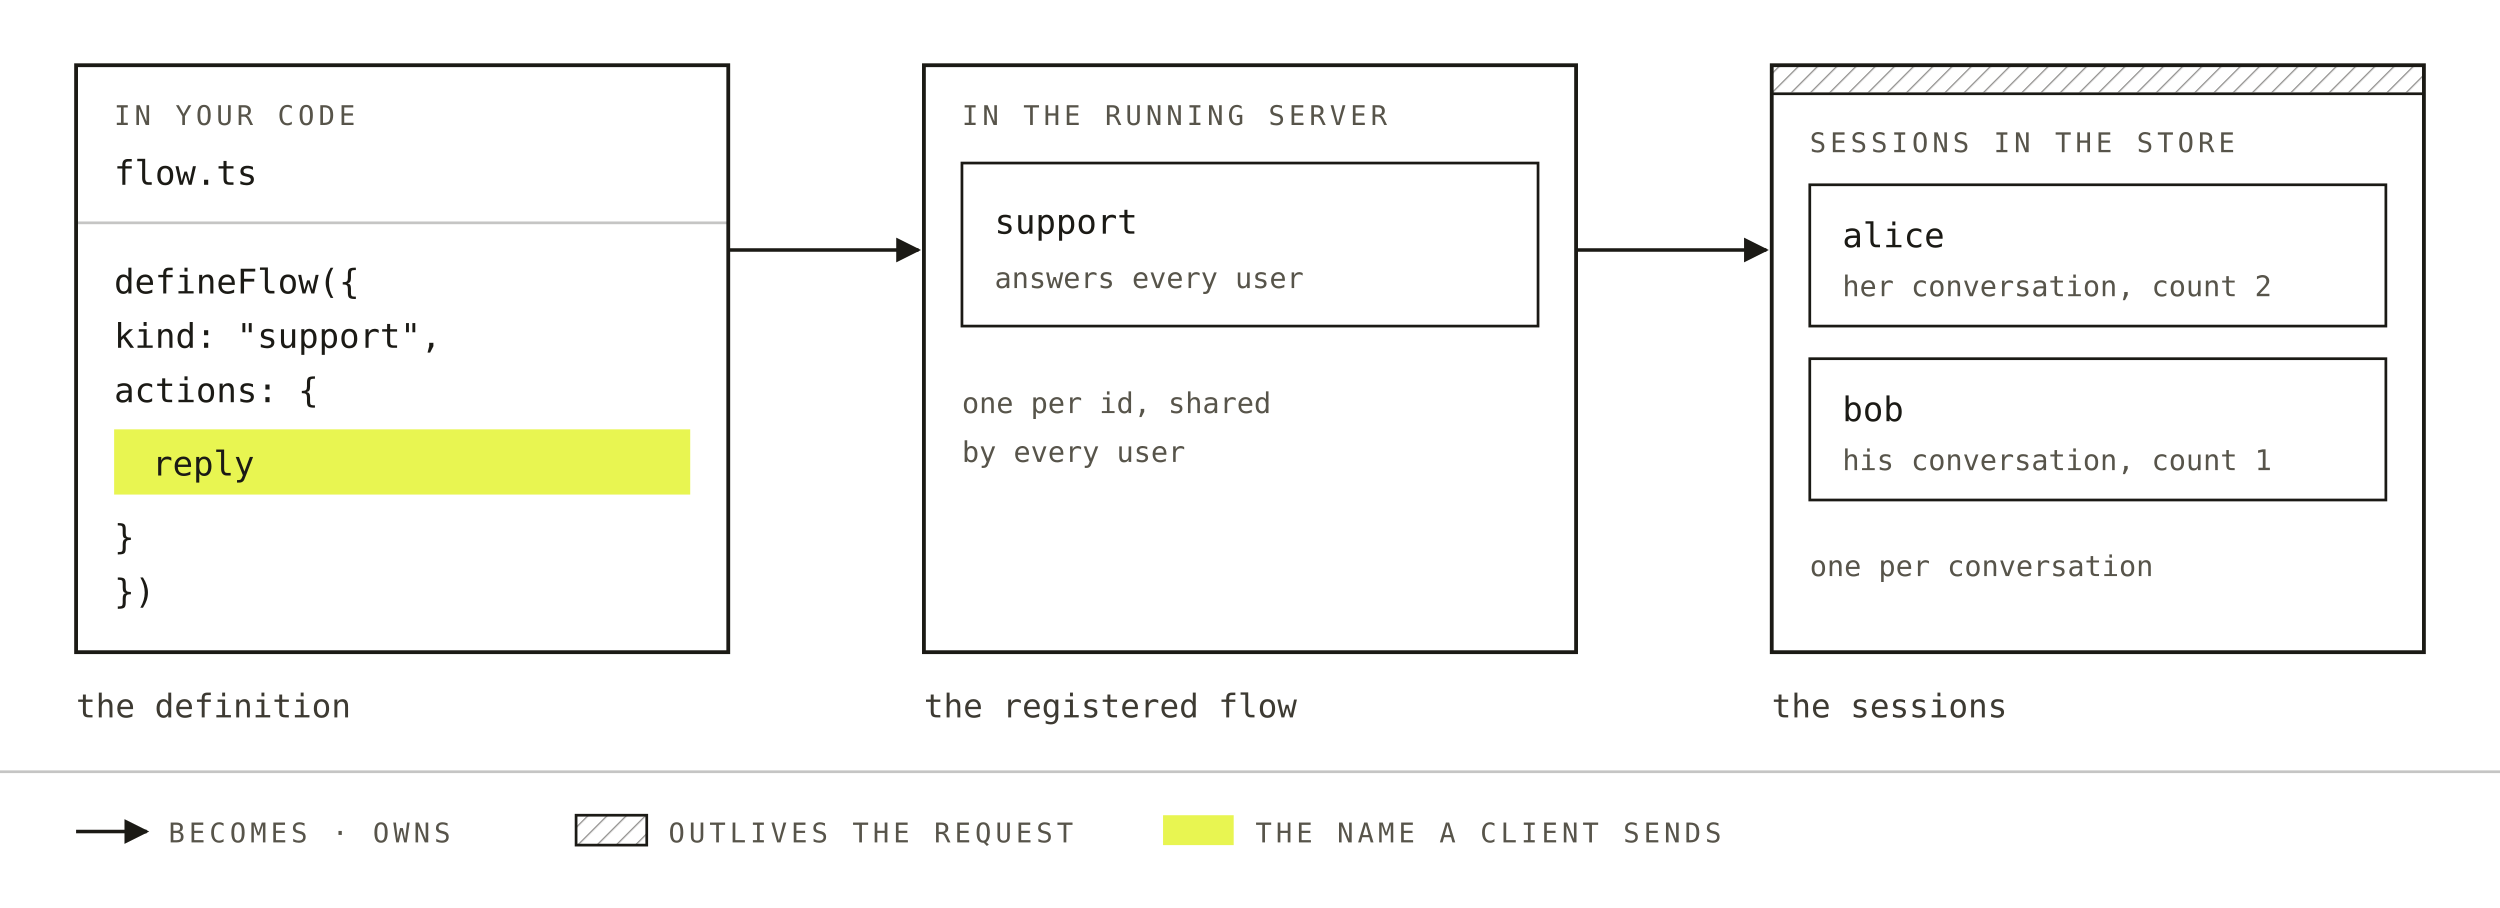
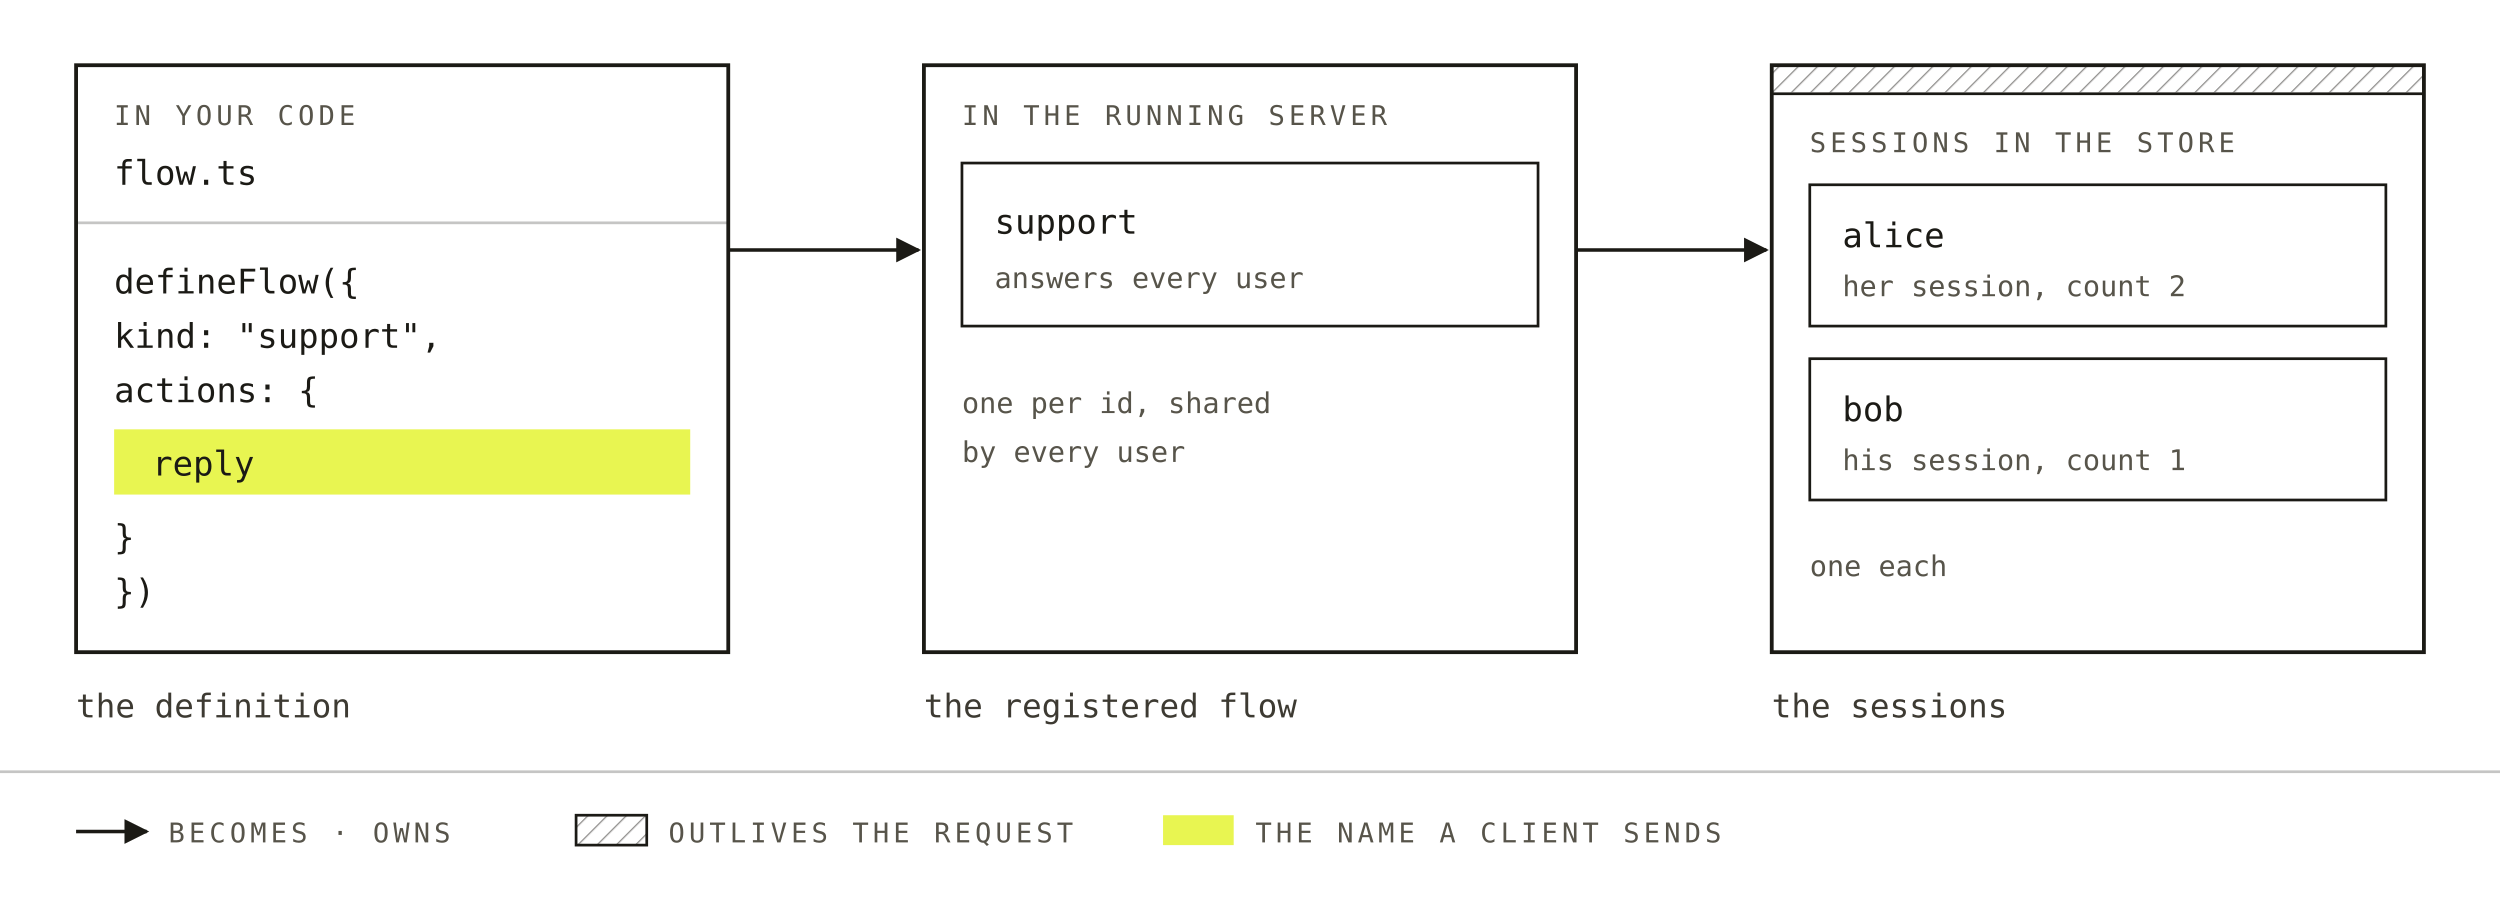
<svg xmlns="http://www.w3.org/2000/svg" viewBox="0 0 920 334">
  <defs>
    <pattern id="hatch" width="5" height="5" patternUnits="userSpaceOnUse" patternTransform="rotate(45)">
      <line class="hatch-line" stroke="rgba(27, 26, 21, 0.45)" stroke-width="1" x1="0" y1="0" x2="0" y2="5" />
    </pattern>
    <marker id="ah" viewBox="0 0 10 10" refX="9" refY="5" markerWidth="7" markerHeight="7" orient="auto-start-reverse">
      <path class="ink" fill="#1b1a15" d="M0,0 L10,5 L0,10 z" />
    </marker>
  </defs>
  <rect class="solid" fill="none" stroke="#1b1a15" stroke-width="1.4" x="28" y="24" width="240" height="216" />
  <text class="lb" fill="#57544a" font-family="'IBM Plex Mono', ui-monospace, monospace" font-size="10px" font-weight="500" letter-spacing="1.5px" x="42" y="46">IN YOUR CODE</text>
  <text class="c" fill="#1b1a15" font-family="'IBM Plex Mono', ui-monospace, monospace" font-size="12.5px" font-weight="500" x="42" y="68">flow.ts</text>
  <line class="hi" fill="none" stroke="rgba(27, 26, 21, 0.25)" stroke-width="1" x1="28" y1="82" x2="268" y2="82" />
  <text class="c" fill="#1b1a15" font-family="'IBM Plex Mono', ui-monospace, monospace" font-size="12.5px" font-weight="500" x="42" y="108">defineFlow({</text>
  <text class="c" fill="#1b1a15" font-family="'IBM Plex Mono', ui-monospace, monospace" font-size="12.5px" font-weight="500" x="42" y="128">  kind: "support",</text>
  <text class="c" fill="#1b1a15" font-family="'IBM Plex Mono', ui-monospace, monospace" font-size="12.5px" font-weight="500" x="42" y="148">  actions: {</text>
  <rect class="hl" fill="#e8f551" x="42" y="158" width="212" height="24" />
  <text class="c on-hl" fill="#1b1a15" font-family="'IBM Plex Mono', ui-monospace, monospace" font-size="12.5px" font-weight="500" x="56" y="175">reply</text>
  <text class="c" fill="#1b1a15" font-family="'IBM Plex Mono', ui-monospace, monospace" font-size="12.5px" font-weight="500" x="42" y="202">  }</text>
  <text class="c" fill="#1b1a15" font-family="'IBM Plex Mono', ui-monospace, monospace" font-size="12.5px" font-weight="500" x="42" y="222">})</text>
  <rect class="solid" fill="none" stroke="#1b1a15" stroke-width="1.4" x="340" y="24" width="240" height="216" />
  <text class="lb" fill="#57544a" font-family="'IBM Plex Mono', ui-monospace, monospace" font-size="10px" font-weight="500" letter-spacing="1.5px" x="354" y="46">IN THE RUNNING SERVER</text>
  <rect class="thin" fill="none" stroke="#1b1a15" stroke-width="1" x="354" y="60" width="212" height="60" />
  <text class="c" fill="#1b1a15" font-family="'IBM Plex Mono', ui-monospace, monospace" font-size="12.5px" font-weight="500" x="366" y="86">support</text>
  <text class="sub" fill="#57544a" font-family="'IBM Plex Mono', ui-monospace, monospace" font-size="10.5px" font-weight="500" x="366" y="106">answers every user</text>
  <text class="sub" fill="#57544a" font-family="'IBM Plex Mono', ui-monospace, monospace" font-size="10.5px" font-weight="500" x="354" y="152">one per id, shared</text>
  <text class="sub" fill="#57544a" font-family="'IBM Plex Mono', ui-monospace, monospace" font-size="10.5px" font-weight="500" x="354" y="170">by every user</text>
  <rect fill="url(#hatch)" x="652" y="24" width="240" height="10" />
  <line class="thin" fill="none" stroke="#1b1a15" stroke-width="1" x1="652" y1="34.5" x2="892" y2="34.5" />
  <rect class="solid" fill="none" stroke="#1b1a15" stroke-width="1.4" x="652" y="24" width="240" height="216" />
  <text class="lb" fill="#57544a" font-family="'IBM Plex Mono', ui-monospace, monospace" font-size="10px" font-weight="500" letter-spacing="1.5px" x="666" y="56">SESSIONS IN THE STORE</text>
  <rect class="thin" fill="none" stroke="#1b1a15" stroke-width="1" x="666" y="68" width="212" height="52" />
  <text class="c" fill="#1b1a15" font-family="'IBM Plex Mono', ui-monospace, monospace" font-size="12.5px" font-weight="500" x="678" y="91">alice</text>
-   <text class="sub" fill="#57544a" font-family="'IBM Plex Mono', ui-monospace, monospace" font-size="10.5px" font-weight="500" x="678" y="109">her conversation, count 2</text>
+   <text class="sub" fill="#57544a" font-family="'IBM Plex Mono', ui-monospace, monospace" font-size="10.5px" font-weight="500" x="678" y="109">her session, count 2</text>
  <rect class="thin" fill="none" stroke="#1b1a15" stroke-width="1" x="666" y="132" width="212" height="52" />
  <text class="c" fill="#1b1a15" font-family="'IBM Plex Mono', ui-monospace, monospace" font-size="12.5px" font-weight="500" x="678" y="155">bob</text>
-   <text class="sub" fill="#57544a" font-family="'IBM Plex Mono', ui-monospace, monospace" font-size="10.5px" font-weight="500" x="678" y="173">his conversation, count 1</text>
-   <text class="sub" fill="#57544a" font-family="'IBM Plex Mono', ui-monospace, monospace" font-size="10.5px" font-weight="500" x="666" y="212">one per conversation</text>
+   <text class="sub" fill="#57544a" font-family="'IBM Plex Mono', ui-monospace, monospace" font-size="10.5px" font-weight="500" x="678" y="173">his session, count 1</text>
+   <text class="sub" fill="#57544a" font-family="'IBM Plex Mono', ui-monospace, monospace" font-size="10.5px" font-weight="500" x="666" y="212">one each</text>
  <line class="ln" fill="none" stroke="#1b1a15" stroke-width="1.3" x1="268" y1="92" x2="338" y2="92" marker-end="url(#ah)" />
  <line class="ln" fill="none" stroke="#1b1a15" stroke-width="1.3" x1="580" y1="92" x2="650" y2="92" marker-end="url(#ah)" />
  <text class="t" fill="#3d3a32" font-family="'IBM Plex Mono', ui-monospace, monospace" font-size="12px" font-weight="500" x="28" y="264">the definition</text>
  <text class="t" fill="#3d3a32" font-family="'IBM Plex Mono', ui-monospace, monospace" font-size="12px" font-weight="500" x="340" y="264">the registered flow</text>
  <text class="t" fill="#3d3a32" font-family="'IBM Plex Mono', ui-monospace, monospace" font-size="12px" font-weight="500" x="652" y="264">the sessions</text>
  <line class="hi" fill="none" stroke="rgba(27, 26, 21, 0.25)" stroke-width="1" x1="0" y1="284" x2="920" y2="284" />
  <g id="key">
    <line class="ln" fill="none" stroke="#1b1a15" stroke-width="1.3" x1="28" y1="306" x2="54" y2="306" marker-end="url(#ah)" />
    <text class="lb" fill="#57544a" font-family="'IBM Plex Mono', ui-monospace, monospace" font-size="10px" font-weight="500" letter-spacing="1.5px" x="62" y="310">BECOMES · OWNS</text>
    <rect fill="url(#hatch)" x="212" y="300" width="26" height="11" />
    <rect class="thin" fill="none" stroke="#1b1a15" stroke-width="1" x="212" y="300" width="26" height="11" />
    <text class="lb" fill="#57544a" font-family="'IBM Plex Mono', ui-monospace, monospace" font-size="10px" font-weight="500" letter-spacing="1.5px" x="246" y="310">OUTLIVES THE REQUEST</text>
    <rect class="hl" fill="#e8f551" x="428" y="300" width="26" height="11" />
    <text class="lb" fill="#57544a" font-family="'IBM Plex Mono', ui-monospace, monospace" font-size="10px" font-weight="500" letter-spacing="1.5px" x="462" y="310">THE NAME A CLIENT SENDS</text>
  </g>
</svg>
